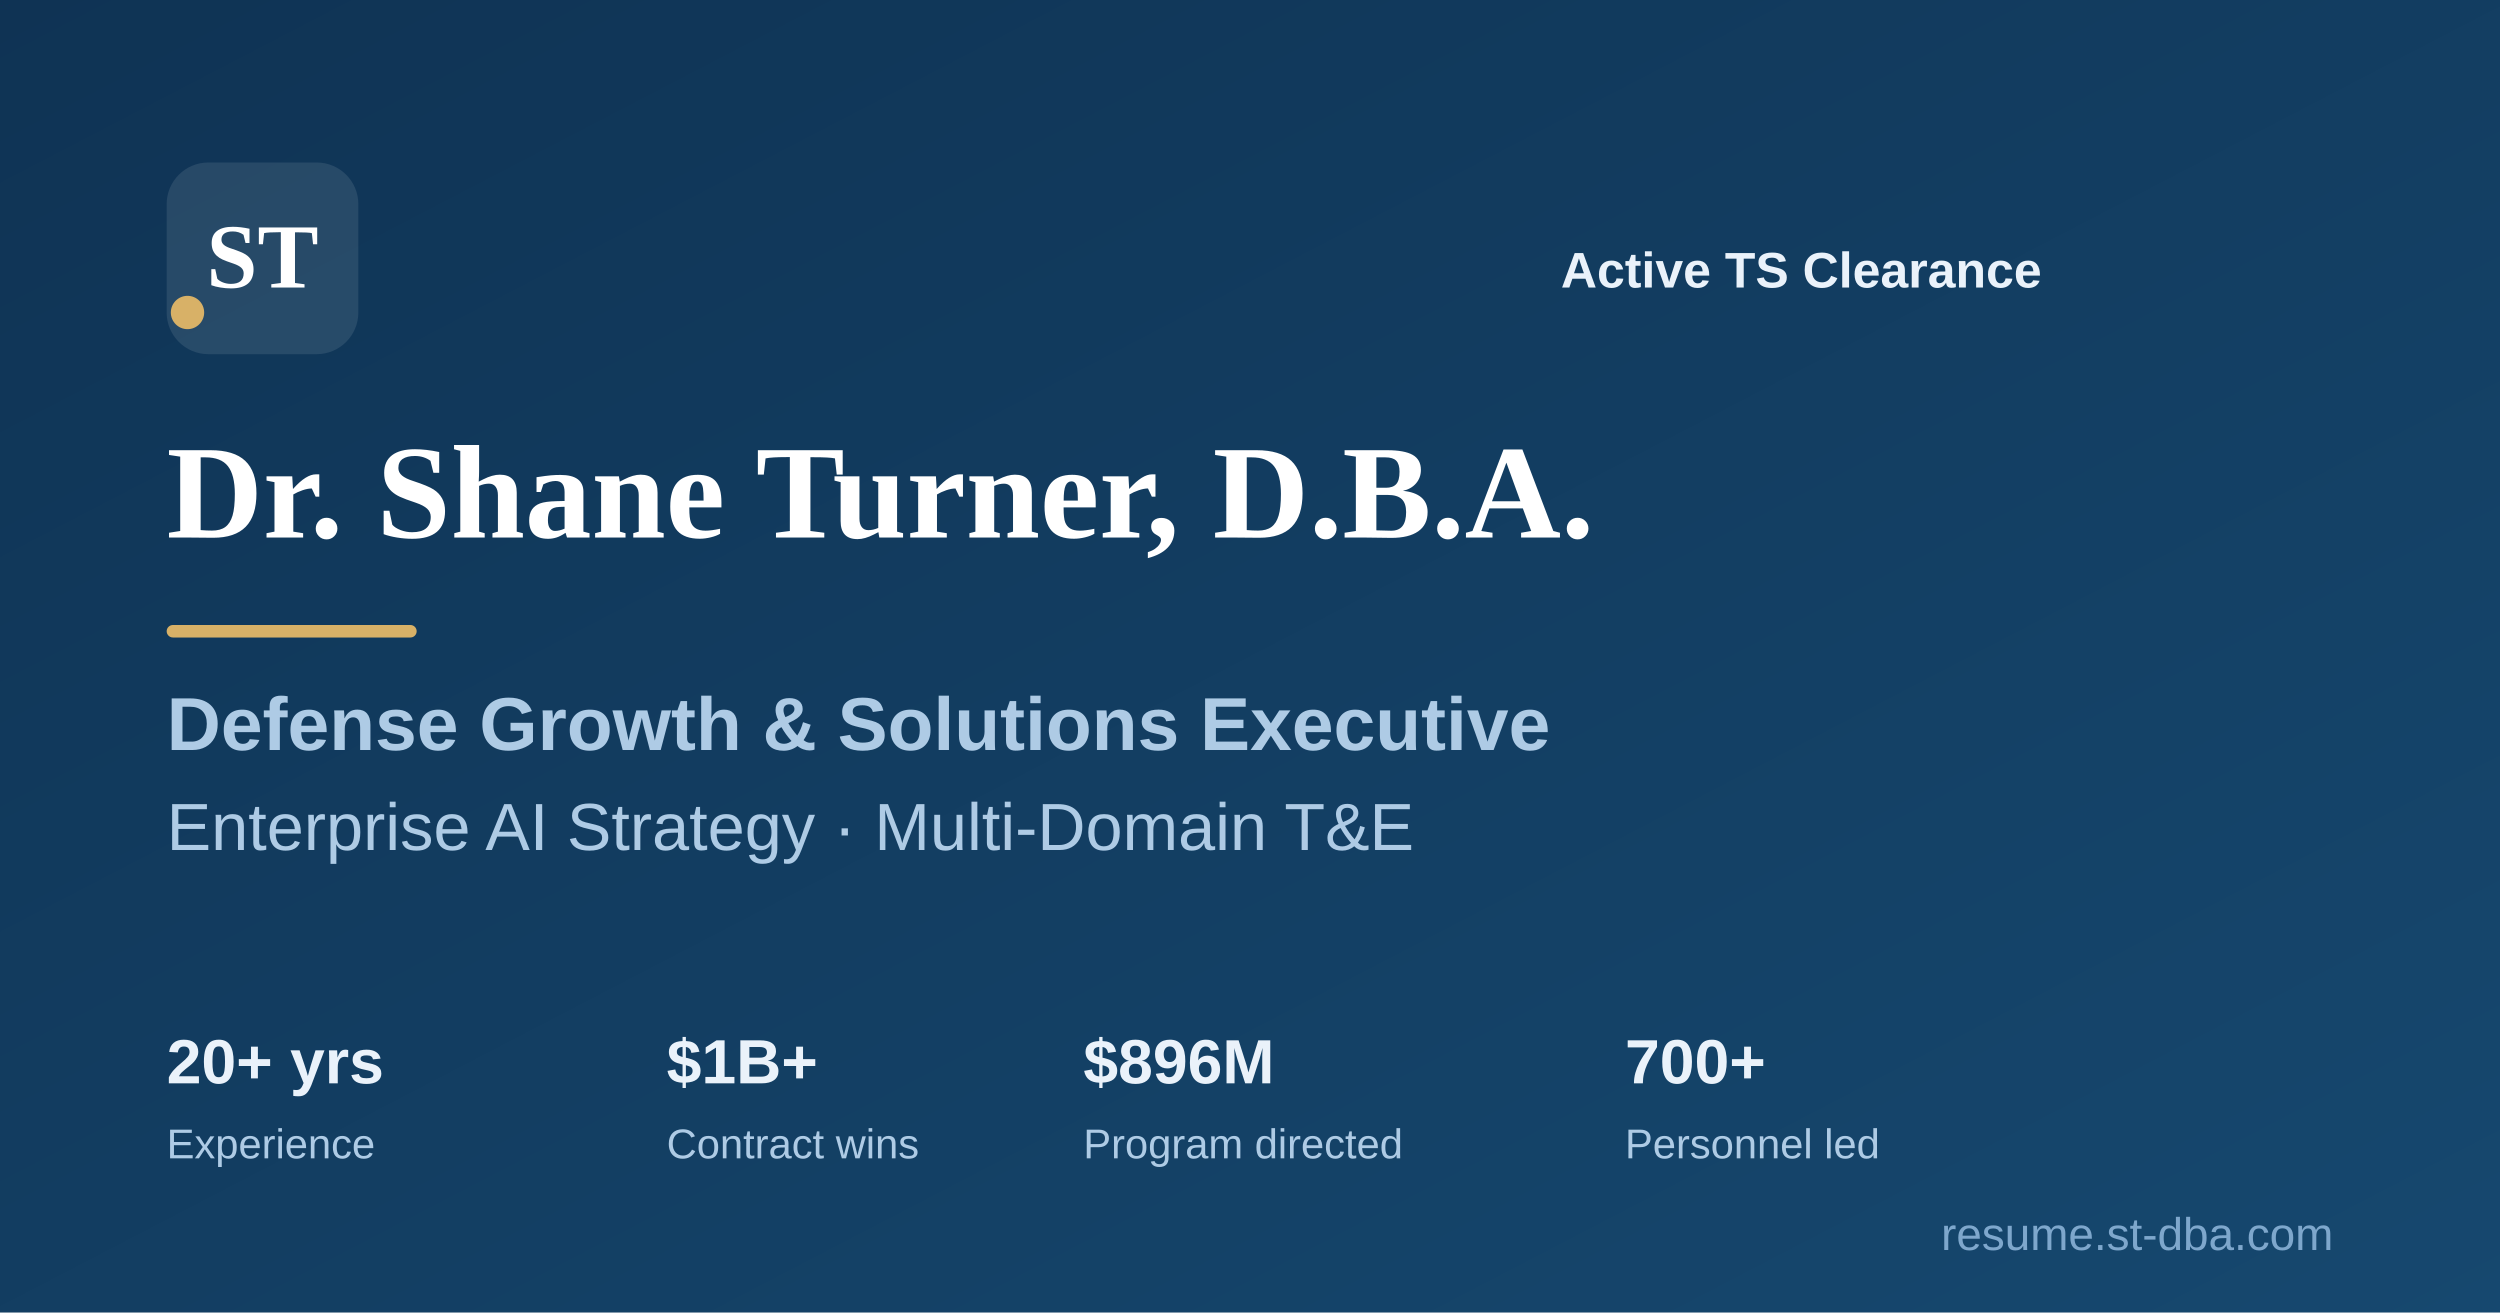
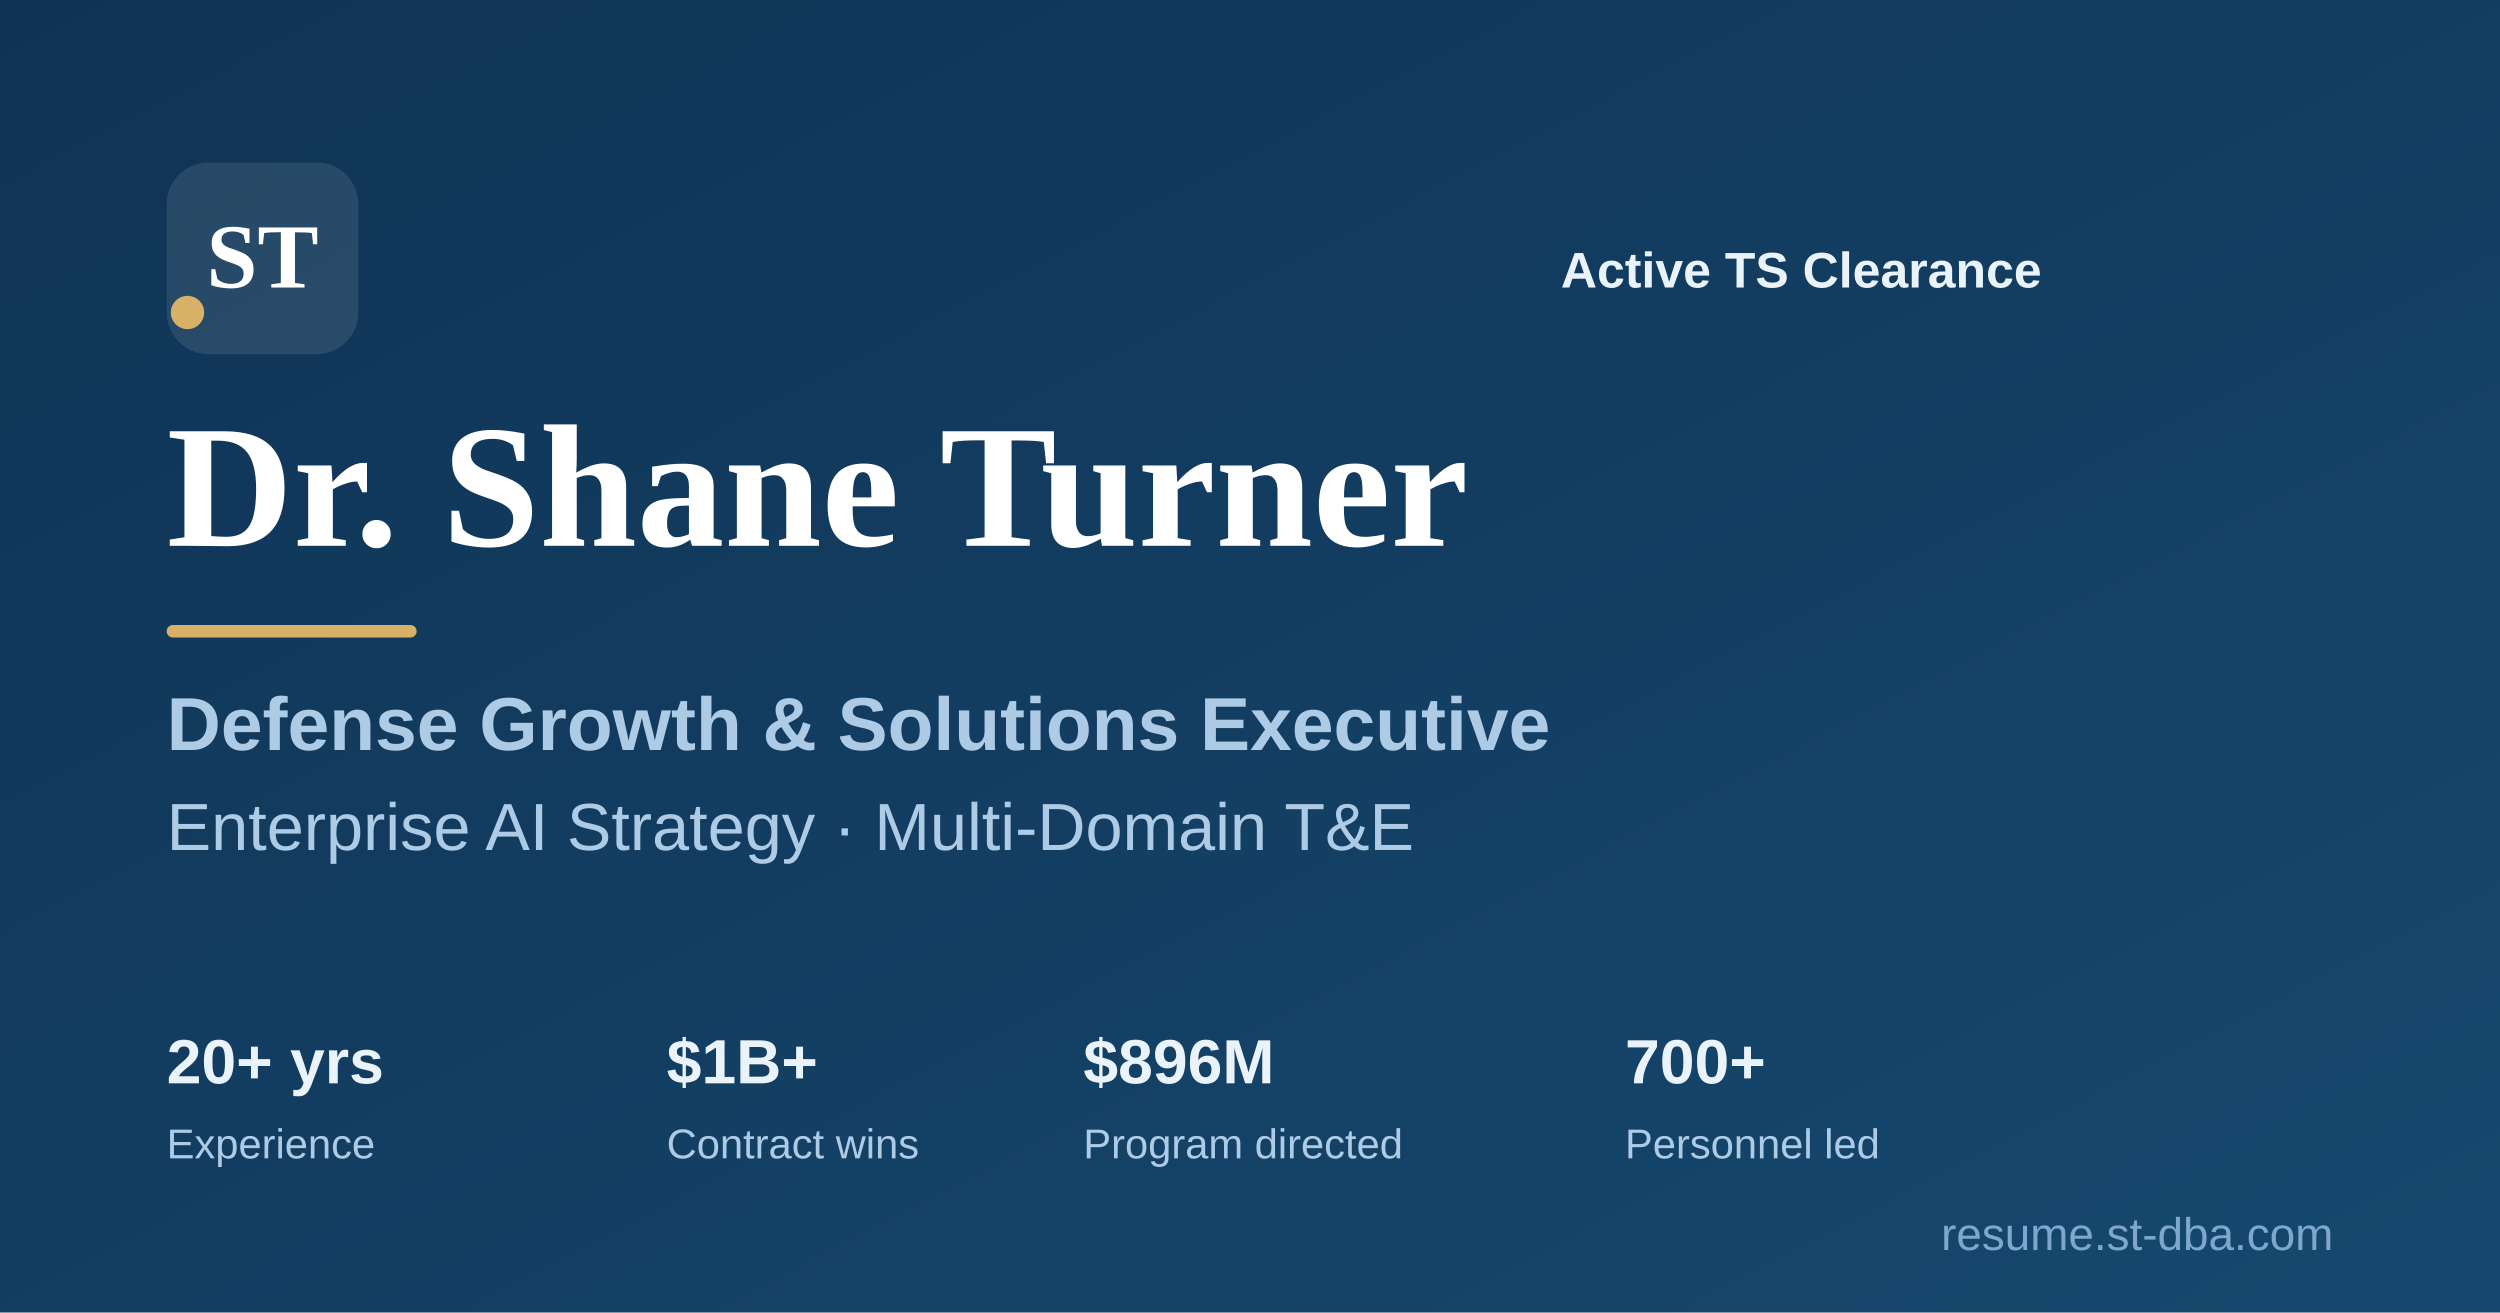
<svg xmlns="http://www.w3.org/2000/svg" width="1200" height="630" viewBox="0 0 1200 630" role="img" aria-label="Shane Turner, D.B.A. · Defense Growth and Solutions Executive">
  <defs>
    <linearGradient id="bg" x1="0" y1="0" x2="1" y2="1">
      <stop offset="0" stop-color="#0f3354" />
      <stop offset="1" stop-color="#16486f" />
    </linearGradient>
  </defs>
  <rect width="1200" height="630" fill="url(#bg)" />
  <rect x="80" y="300" width="120" height="6" rx="3" fill="#d8b167" />
  <rect x="80" y="78" width="92" height="92" rx="20" fill="#ffffff" opacity="0.10" />
  <text x="126" y="138" font-family="Georgia, 'Times New Roman', serif" font-size="44" font-weight="700" fill="#ffffff" text-anchor="middle">ST</text>
-   <text x="80" y="258" font-family="Georgia, 'Times New Roman', serif" font-size="64" font-weight="700" fill="#ffffff">Dr. Shane Turner, D.B.A.</text>
+   <text x="80" y="262" font-family="Georgia, 'Times New Roman', serif" font-size="84" font-weight="700" fill="#ffffff">Dr. Shane Turner</text>
  <text x="80" y="360" font-family="Arial, Helvetica, sans-serif" font-size="36" font-weight="600" fill="#aecbe5">Defense Growth &amp; Solutions Executive</text>
  <text x="80" y="408" font-family="Arial, Helvetica, sans-serif" font-size="32" font-weight="400" fill="#aecbe5">Enterprise AI Strategy · Multi-Domain T&amp;E</text>
  <g font-family="Arial, Helvetica, sans-serif" fill="#eaf2fa">
    <text x="80" y="520" font-size="30" font-weight="700">20+ yrs</text>
    <text x="80" y="556" font-size="20" fill="#aecbe5">Experience</text>
    <text x="320" y="520" font-size="30" font-weight="700">$1B+</text>
    <text x="320" y="556" font-size="20" fill="#aecbe5">Contract wins</text>
    <text x="520" y="520" font-size="30" font-weight="700">$896M</text>
    <text x="520" y="556" font-size="20" fill="#aecbe5">Program directed</text>
    <text x="780" y="520" font-size="30" font-weight="700">700+</text>
    <text x="780" y="556" font-size="20" fill="#aecbe5">Personnel led</text>
  </g>
  <g transform="translate(80,150)">
    <circle cx="10" cy="0" r="8" fill="#d8b167" />
  </g>
  <text x="980" y="138" font-family="Arial, Helvetica, sans-serif" font-size="24" font-weight="600" fill="#eaf2fa" text-anchor="end">Active TS Clearance</text>
  <text x="1120" y="600" font-family="Arial, Helvetica, sans-serif" font-size="22" fill="#7ea7cc" text-anchor="end">resume.st-dba.com</text>
</svg>
